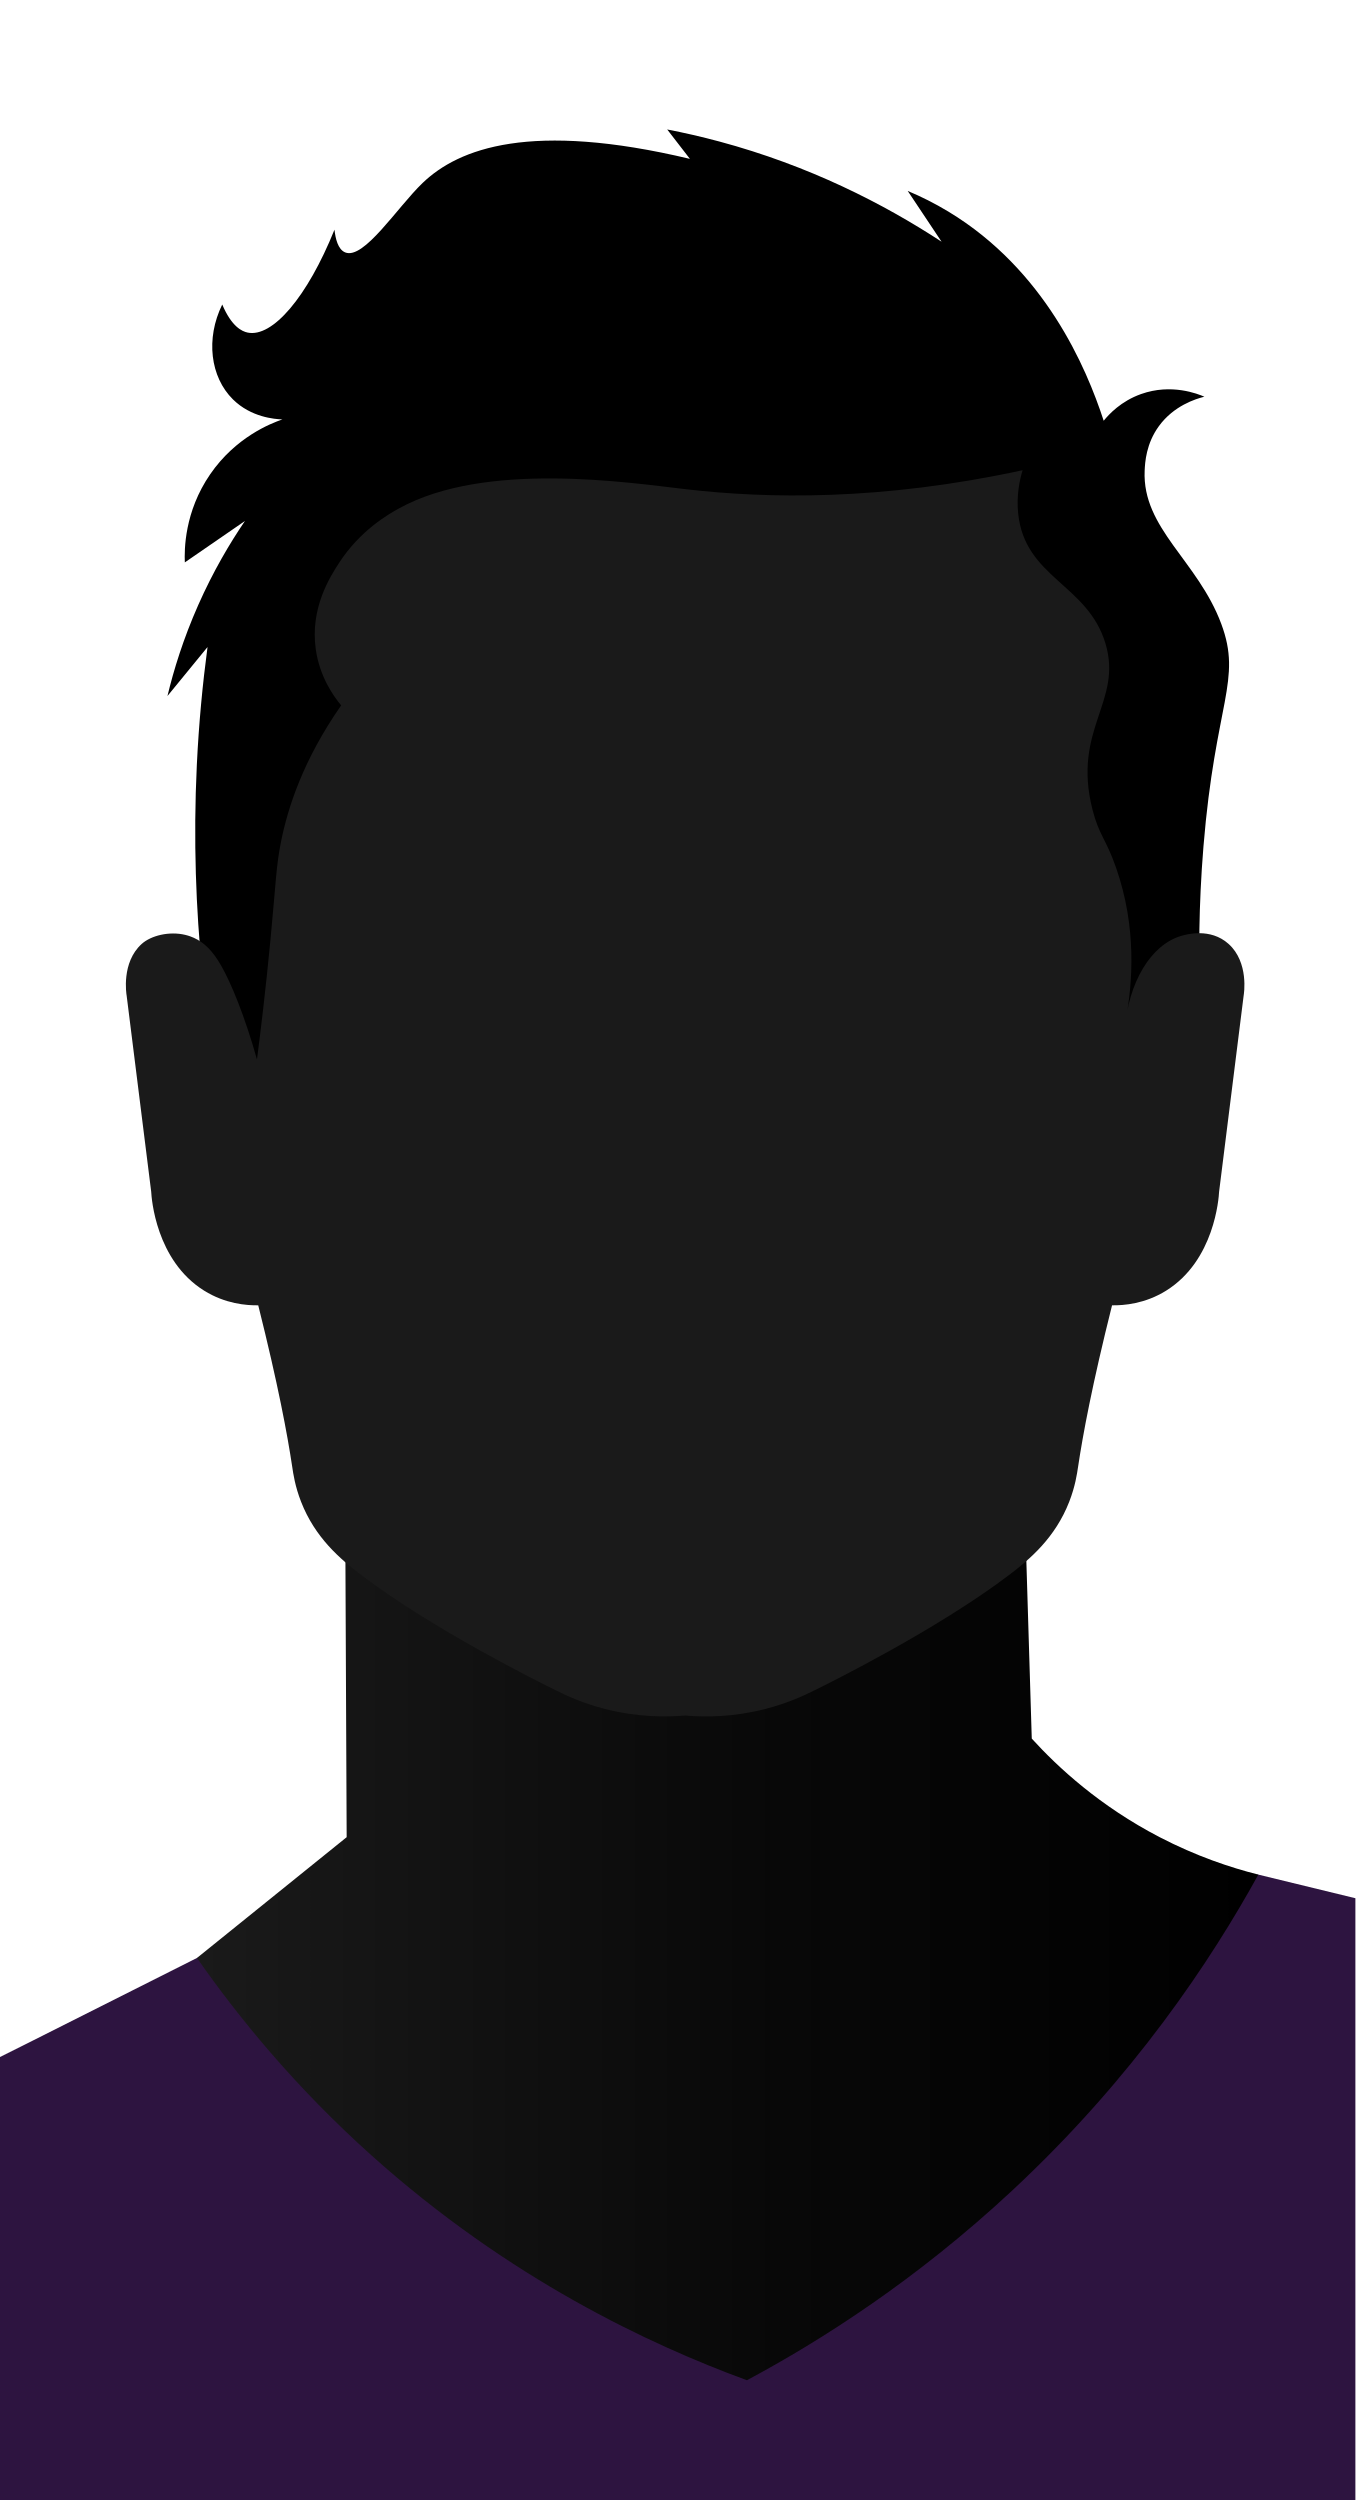
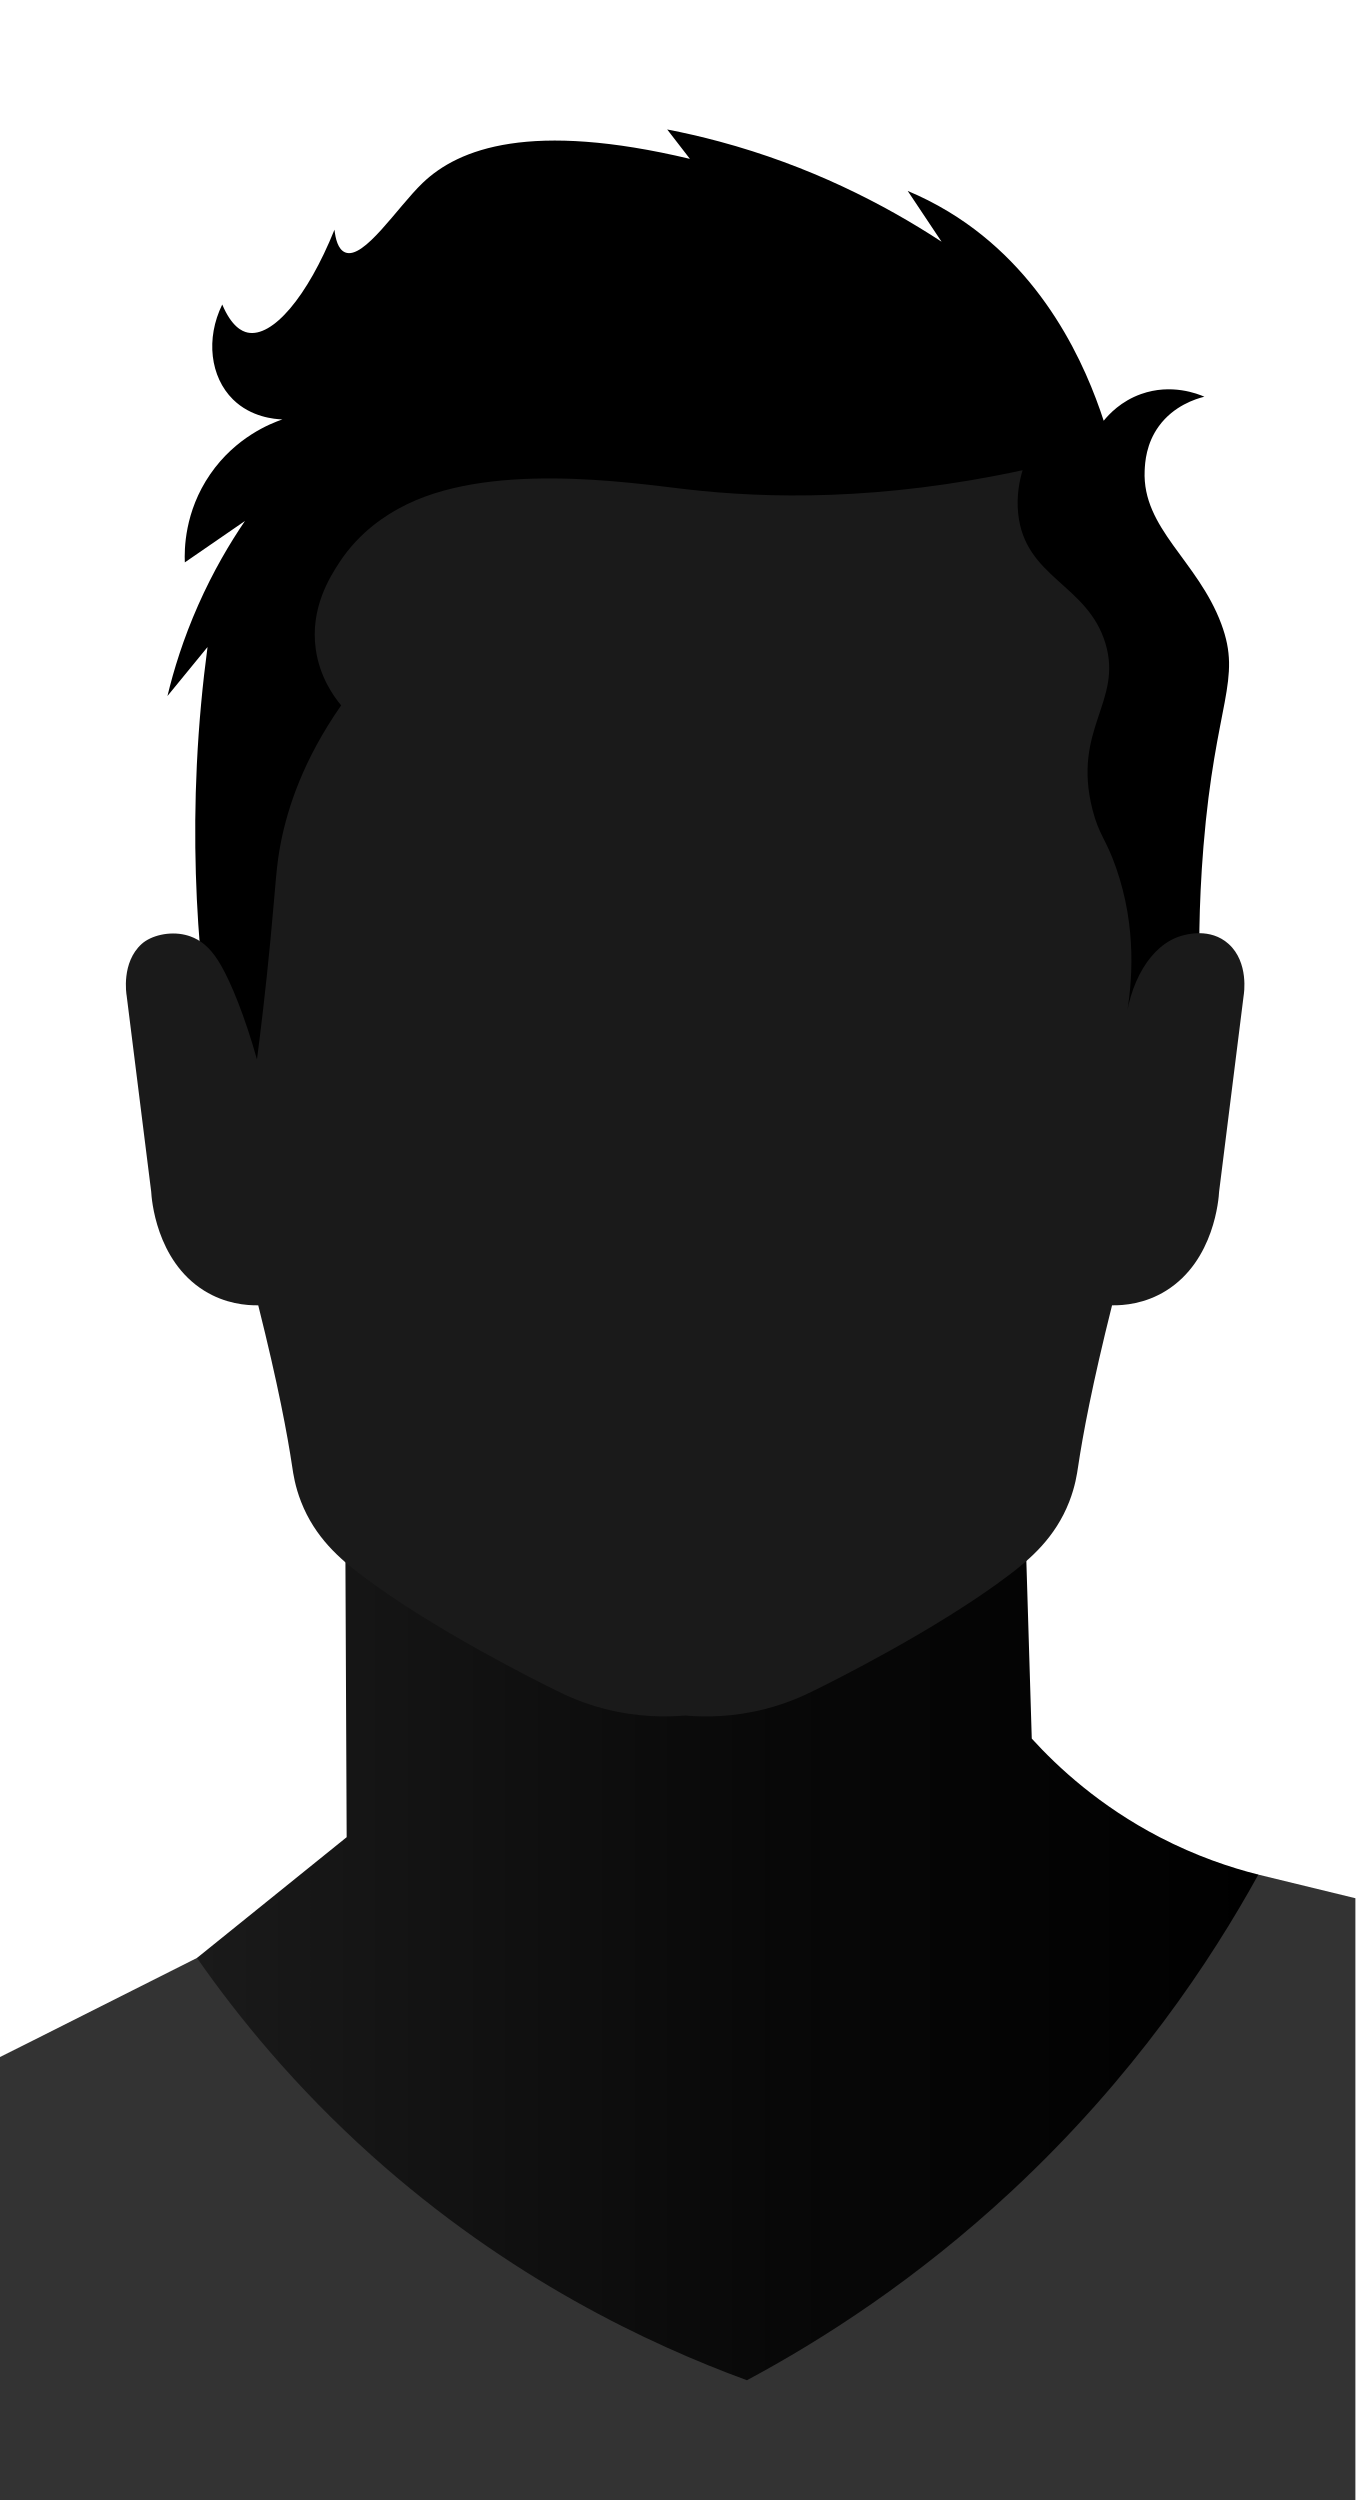
<svg xmlns="http://www.w3.org/2000/svg" id="Layer_2" data-name="Layer 2" viewBox="0 0 2061.08 3801.64">
  <defs>
    <style>
      .cls-1 {
+         fill: #333;
+       }
+ 
+       .cls-2 {
        clip-path: url(#clippath);
      }

-       .cls-2 {
+       .cls-3 {
        fill: none;
-       }
- 
-       .cls-3 {
-         fill: #2d1440;
      }

      .cls-4 {
        fill: #1a1a1a;
      }

      .cls-5 {
        fill: url(#linear-gradient);
      }
    </style>
    <clipPath id="clippath">
-       <rect class="cls-2" width="2061.08" height="3801.64" />
+       <rect class="cls-3" width="2061.08" height="3801.64" />
    </clipPath>
    <linearGradient id="linear-gradient" x1="299.53" y1="2895.71" x2="1913.5" y2="2895.71" gradientUnits="userSpaceOnUse">
      <stop offset="0" stop-color="#1a1a1a" />
      <stop offset=".55" stop-color="#080808" />
      <stop offset="1" stop-color="#000" />
    </linearGradient>
  </defs>
  <g id="Layer_1-2" data-name="Layer 1">
-     <g class="cls-1">
+     <g class="cls-2">
      <g>
-         <path class="cls-3" d="m-773.87,8144.54c-46-102.94-98.97-169.36-139.67-211.45-34.1-35.26-79.17-73.69-98.93-141.61-11.3-38.85-10.34-73.65-7.76-96.99-23.62-38.61-46.38-79.32-67.9-122.21-178.61-356.01-198.54-715.65-177.17-986.75-19.19-17.47-50.8-51.86-63.37-103.46-20.07-82.41,16.84-174.15,93.11-236.66,18.51-190.43,32.42-354.79,42.68-484.97,38.15-484.25,90.74-967.25,134.5-1451.02,3.38-37.37,20.69-228.92,108.63-455.22,68.73-176.86,135.28-258.33,181.05-305.21,91.68-93.89,186.41-137.53,235.37-160.36,207.31-96.67,484.2-235.31,832.85-411.25,537.99-42.25,1075.98-84.49,1613.97-126.74,230.81,55.6,464.5,114.17,700.94,175.88,149.89,39.12,298.19,78.8,444.88,118.98,22.87,8.85,49.82,21.88,77.59,41.38,63.76,44.77,98.74,100.34,116.39,134.5,123.11,301.58,242.84,636.58,349.18,1003.56,173.46,598.66,273.29,1151.36,329.78,1633.37,25.26,50.36,60.12,133.01,73.71,239.25,15.54,121.46-4.2,215.19-12.93,258.65-99.78,496.61-16.99,676.25-188.81,1030.72-26.19,54.02-70.42,137.15-139.67,232.78,2.79,44.99,1.05,107.74-19.4,178.47-41,141.82-131.94,228.17-174.59,263.82-84.49,147.86-168.99,295.72-253.48,443.58-173.29-121.57-346.59-243.13-519.89-364.7,41.38-86.22,82.77-172.43,124.15-258.65-12.8-21.53-27.52-53.99-26.64-93.16,1.08-48.19,25.1-77.06,49.76-128.1,16.74-34.65,36.8-85.78,48.26-154.52,1.3-69.81,11.29-174.04,54.06-292.18,41.7-115.17,98.81-200.02,141.61-254.12,14.52-109.47,17.46-198.7,17.46-259.94,0-117.55-10.82-179.46,2.59-287.1,9.46-75.95,26.26-136.78,38.8-175.88-27.57-27.31-64.44-69.9-93.11-129.32-51.19-106.11-37.41-185.43-46.56-325.9-6.01-92.32-24.98-180.84-62.92-357.88-19.28-89.97-48.46-212.02-92.27-355.99-.97,121.89-3.35,328.05-10.34,584.55-16.88,619.32-41.72,839.17-20.69,1215.65,7.98,142.85,25.7,364.49,71.38,638.12-3.48,65.63-21.51,108.87-37.76,136.53-11.82,20.13-28.94,42.65-44.58,83.89-8.04,21.21-14.62,38.97-15.68,62.2-1.74,38.23,12.42,70.6,26.64,93.16-41.38,86.22-82.77,172.43-124.15,258.65-183.53,47.74-367.07,95.48-550.6,143.23-293.85,68-690.05,129.75-1159.07,119.3-468.86-10.45-861.8-89.73-1152.28-170.71-20.26-166.83-40.52-333.66-60.78-500.49,4.1-4.22,11.32-12.91,14.23-25.87,5.88-26.23-11.08-46.96-13.38-49.68-30.67-70.73-61.34-141.45-92.02-212.18,50.66-32.61,108.05-82.11,115.1-148.75,8.35-78.9-60.23-121.83-100.87-232.78-31.09-84.89-26-155.44-17.46-258,52.39-629.19,62.08-690.59,62.08-690.59,26.12-165.52,65.92-420.82,120.27-782.41-14.85,103.31-44.28,230.42-103.46,367.28-25.33,58.59-52.74,111.16-80.18,157.78-18.14,177.83-17.21,294.36-10.35,375.04,2.73,32.05,9.65,96.9-25.86,160.36-21.61,38.62-51.36,63.19-72.42,77.6,7.61,20,18.34,50.33,28.45,87.94,47.52,176.8,28.91,320.2,23.28,385.39-9.71,112.42-5.47,277.99,61.43,501.16,35.13,87.29,70.27,174.57,105.4,261.86-21.99,35.13-43.97,70.27-65.96,105.4-165.54,77.6-331.07,155.19-496.61,232.78Z" />
+         <path class="cls-1" d="m-773.87,8144.54c-46-102.94-98.97-169.36-139.67-211.45-34.1-35.26-79.17-73.69-98.93-141.61-11.3-38.85-10.34-73.65-7.76-96.99-23.62-38.61-46.38-79.32-67.9-122.21-178.61-356.01-198.54-715.65-177.17-986.75-19.19-17.47-50.8-51.86-63.37-103.46-20.07-82.41,16.84-174.15,93.11-236.66,18.51-190.43,32.42-354.79,42.68-484.97,38.15-484.25,90.74-967.25,134.5-1451.02,3.38-37.37,20.69-228.92,108.63-455.22,68.73-176.86,135.28-258.33,181.05-305.21,91.68-93.89,186.41-137.53,235.37-160.36,207.31-96.67,484.2-235.31,832.85-411.25,537.99-42.25,1075.98-84.49,1613.97-126.74,230.81,55.6,464.5,114.17,700.94,175.88,149.89,39.12,298.19,78.8,444.88,118.98,22.87,8.85,49.82,21.88,77.59,41.38,63.76,44.77,98.74,100.34,116.39,134.5,123.11,301.58,242.84,636.58,349.18,1003.56,173.46,598.66,273.29,1151.36,329.78,1633.37,25.26,50.36,60.12,133.01,73.71,239.25,15.54,121.46-4.2,215.19-12.93,258.65-99.78,496.61-16.99,676.25-188.81,1030.72-26.19,54.02-70.42,137.15-139.67,232.78,2.79,44.99,1.05,107.74-19.4,178.47-41,141.82-131.94,228.17-174.59,263.82-84.49,147.86-168.99,295.72-253.48,443.58-173.29-121.57-346.59-243.13-519.89-364.7,41.38-86.22,82.77-172.43,124.15-258.65-12.8-21.53-27.52-53.99-26.64-93.16,1.08-48.19,25.1-77.06,49.76-128.1,16.74-34.65,36.8-85.78,48.26-154.52,1.3-69.81,11.29-174.04,54.06-292.18,41.7-115.17,98.81-200.02,141.61-254.12,14.52-109.47,17.46-198.7,17.46-259.94,0-117.55-10.82-179.46,2.59-287.1,9.46-75.95,26.26-136.78,38.8-175.88-27.57-27.31-64.44-69.9-93.11-129.32-51.19-106.11-37.41-185.43-46.56-325.9-6.01-92.32-24.98-180.84-62.92-357.88-19.28-89.97-48.46-212.02-92.27-355.99-.97,121.89-3.35,328.05-10.34,584.55-16.88,619.32-41.72,839.17-20.69,1215.65,7.98,142.85,25.7,364.49,71.38,638.12-3.48,65.63-21.51,108.87-37.76,136.53-11.82,20.13-28.94,42.65-44.58,83.89-8.04,21.21-14.62,38.97-15.68,62.2-1.74,38.23,12.42,70.6,26.64,93.16-41.38,86.22-82.77,172.43-124.15,258.65-183.53,47.74-367.07,95.48-550.6,143.23-293.85,68-690.05,129.75-1159.07,119.3-468.86-10.45-861.8-89.73-1152.28-170.71-20.26-166.83-40.52-333.66-60.78-500.49,4.1-4.22,11.32-12.91,14.23-25.87,5.88-26.23-11.08-46.96-13.38-49.68-30.67-70.73-61.34-141.45-92.02-212.18,50.66-32.61,108.05-82.11,115.1-148.75,8.35-78.9-60.23-121.83-100.87-232.78-31.09-84.89-26-155.44-17.46-258,52.39-629.19,62.08-690.59,62.08-690.59,26.12-165.52,65.92-420.82,120.27-782.41-14.85,103.31-44.28,230.42-103.46,367.28-25.33,58.59-52.74,111.16-80.18,157.78-18.14,177.83-17.21,294.36-10.35,375.04,2.73,32.05,9.65,96.9-25.86,160.36-21.61,38.62-51.36,63.19-72.42,77.6,7.61,20,18.34,50.33,28.45,87.94,47.52,176.8,28.91,320.2,23.28,385.39-9.71,112.42-5.47,277.99,61.43,501.16,35.13,87.29,70.27,174.57,105.4,261.86-21.99,35.13-43.97,70.27-65.96,105.4-165.54,77.6-331.07,155.19-496.61,232.78Z" />
        <path d="m307.46,1476.98c-9.3-92.96-13.72-198.53-8.13-314.27,3.07-63.43,8.81-123.16,16.26-178.81-20.32,24.83-40.64,49.67-60.96,74.5,9.55-39.71,24.08-86.95,46.74-138.17,22.76-51.45,48.06-94.14,71.12-128.01-30.48,21-60.96,41.99-91.43,62.99-.78-18.64-.86-76.79,38.61-134.1,38.81-56.37,91.94-77.19,109.72-83.31-11.94-.43-47.71-3.31-75.18-30.48-34.44-34.06-41.73-92.34-16.26-144.26,14.36,33.85,30.07,40.88,38.61,42.67,37.66,7.9,90.65-53.64,132.07-156.46,1.44,13.25,5.17,30.02,16.26,34.54,28.49,11.63,79.14-68.54,117.85-105.66,54.93-52.67,164.57-94.16,406.38-36.57-11.51-14.9-23.03-29.8-34.54-44.7,25.7,4.97,52.15,11.01,79.24,18.29,136.82,36.77,249.49,94.48,337.97,152.39-17.16-25.74-34.31-51.47-51.47-77.21,20.4,8.55,41.19,18.92,61.97,31.49,146.32,88.54,209.44,236.3,236.04,317.99,7.92-9.81,26.3-29.76,56.89-40.64,46.19-16.42,86.46-.18,96.18,4.06-13.32,3.36-46.49,13.7-69.09,44.7-19.47,26.7-21.11,55.03-21.68,67.73-3.94,87.93,80.69,136.93,116.49,232.99,32.08,86.06-9.06,118.63-27.09,338.65-7.59,92.6-6.98,168.41-5.42,216.73-120.07,117.65-378.61,333.85-753.15,383.35-161.75,21.38-430.25,56.86-613.63-117.85-101.63-96.83-136.68-219.69-150.36-292.59Z" />
        <path class="cls-5" d="m524.56,2214.36c.86,193.12,1.72,386.25,2.59,579.37-75.87,61.21-151.74,122.43-227.61,183.64,63.29,90.78,149.57,196.32,265.12,300.03,209.3,187.88,423.61,288.08,571.16,342.13,114.08-61.15,257.53-152.74,402.65-287.81,185.53-172.7,303.18-350.76,375.04-481.09-42.62-10.75-94.5-28.09-150.02-56.9-91.25-47.37-154.76-106.24-194.53-149.92-4.79-157.31-9.59-314.62-14.38-471.93-343.34,14.16-686.68,28.32-1030.02,42.47Z" />
        <path class="cls-4" d="m1710.19,1566.38c5.73-72.62,39.78-129.71,86.18-143.25,6.97-2.04,43.94-12.82,71.81,12.19,31.34,28.12,23.37,76.53,22.95,78.86-12.44,99.35-24.87,198.7-37.31,298.05-.51,9.58-6.97,104.52-80.43,150.36-32.32,20.17-64.43,22.61-82.35,22.35-30.21,120.61-44.38,196.77-51.71,245.86-1.53,10.29-4.25,29.35-13.4,52.83-21.23,54.49-59.28,87.05-91.92,111.75-109.52,82.91-271.33,163.14-294.9,174.74-20.03,10.23-45.07,20.76-74.68,28.45-49.09,12.75-91.98,12.84-122.56,10.16-28.21,2.34-71.95,2.9-122.56-10.16-34.72-8.96-59.3-20.88-74.68-28.45-23.57-11.6-185.38-91.83-294.9-174.74-32.64-24.7-70.69-57.26-91.92-111.75-9.15-23.47-11.87-42.54-13.4-52.83-7.32-49.09-21.5-125.25-51.71-245.86-17.92.26-50.02-2.18-82.35-22.35-73.46-45.84-79.92-140.78-80.43-150.36-12.44-99.35-24.87-198.7-37.31-298.05-.42-2.33-8.39-50.74,22.95-78.86,14.01-12.57,41.52-19.59,66.27-13.67,5.51,1.32,10,3.1,13.08,4.5,15.56,7.08,28.48,19.65,41.4,42.23,15.1,26.4,35.8,76.31,54.45,142.7,5.46-41.87,13.19-105.2,20.62-183.03,8.3-87.01,8.44-110.6,15.96-148.16,10.36-51.77,33.56-124.24,91.44-207.25-11.49-13.83-32.64-43.27-38.6-85.34-8.9-62.76,22.08-110.68,35.19-130.97,32.33-50.01,75.43-74.44,91.43-83.27,131.49-72.53,349.36-39.13,437.16-29.01,122.64,14.13,294.94,17.82,511.08-29.02-4.47,14.77-9.59,38.05-6.77,65.7,10.03,98.19,105.65,107.3,132.75,197.77,26.61,88.84-50.71,129.74-19.84,252.17,10.05,39.83,20.35,43.92,36.1,89.19,31.51,90.58,25.21,174.74,14.32,233.11l-1.4,13.43Z" />
      </g>
    </g>
  </g>
</svg>
